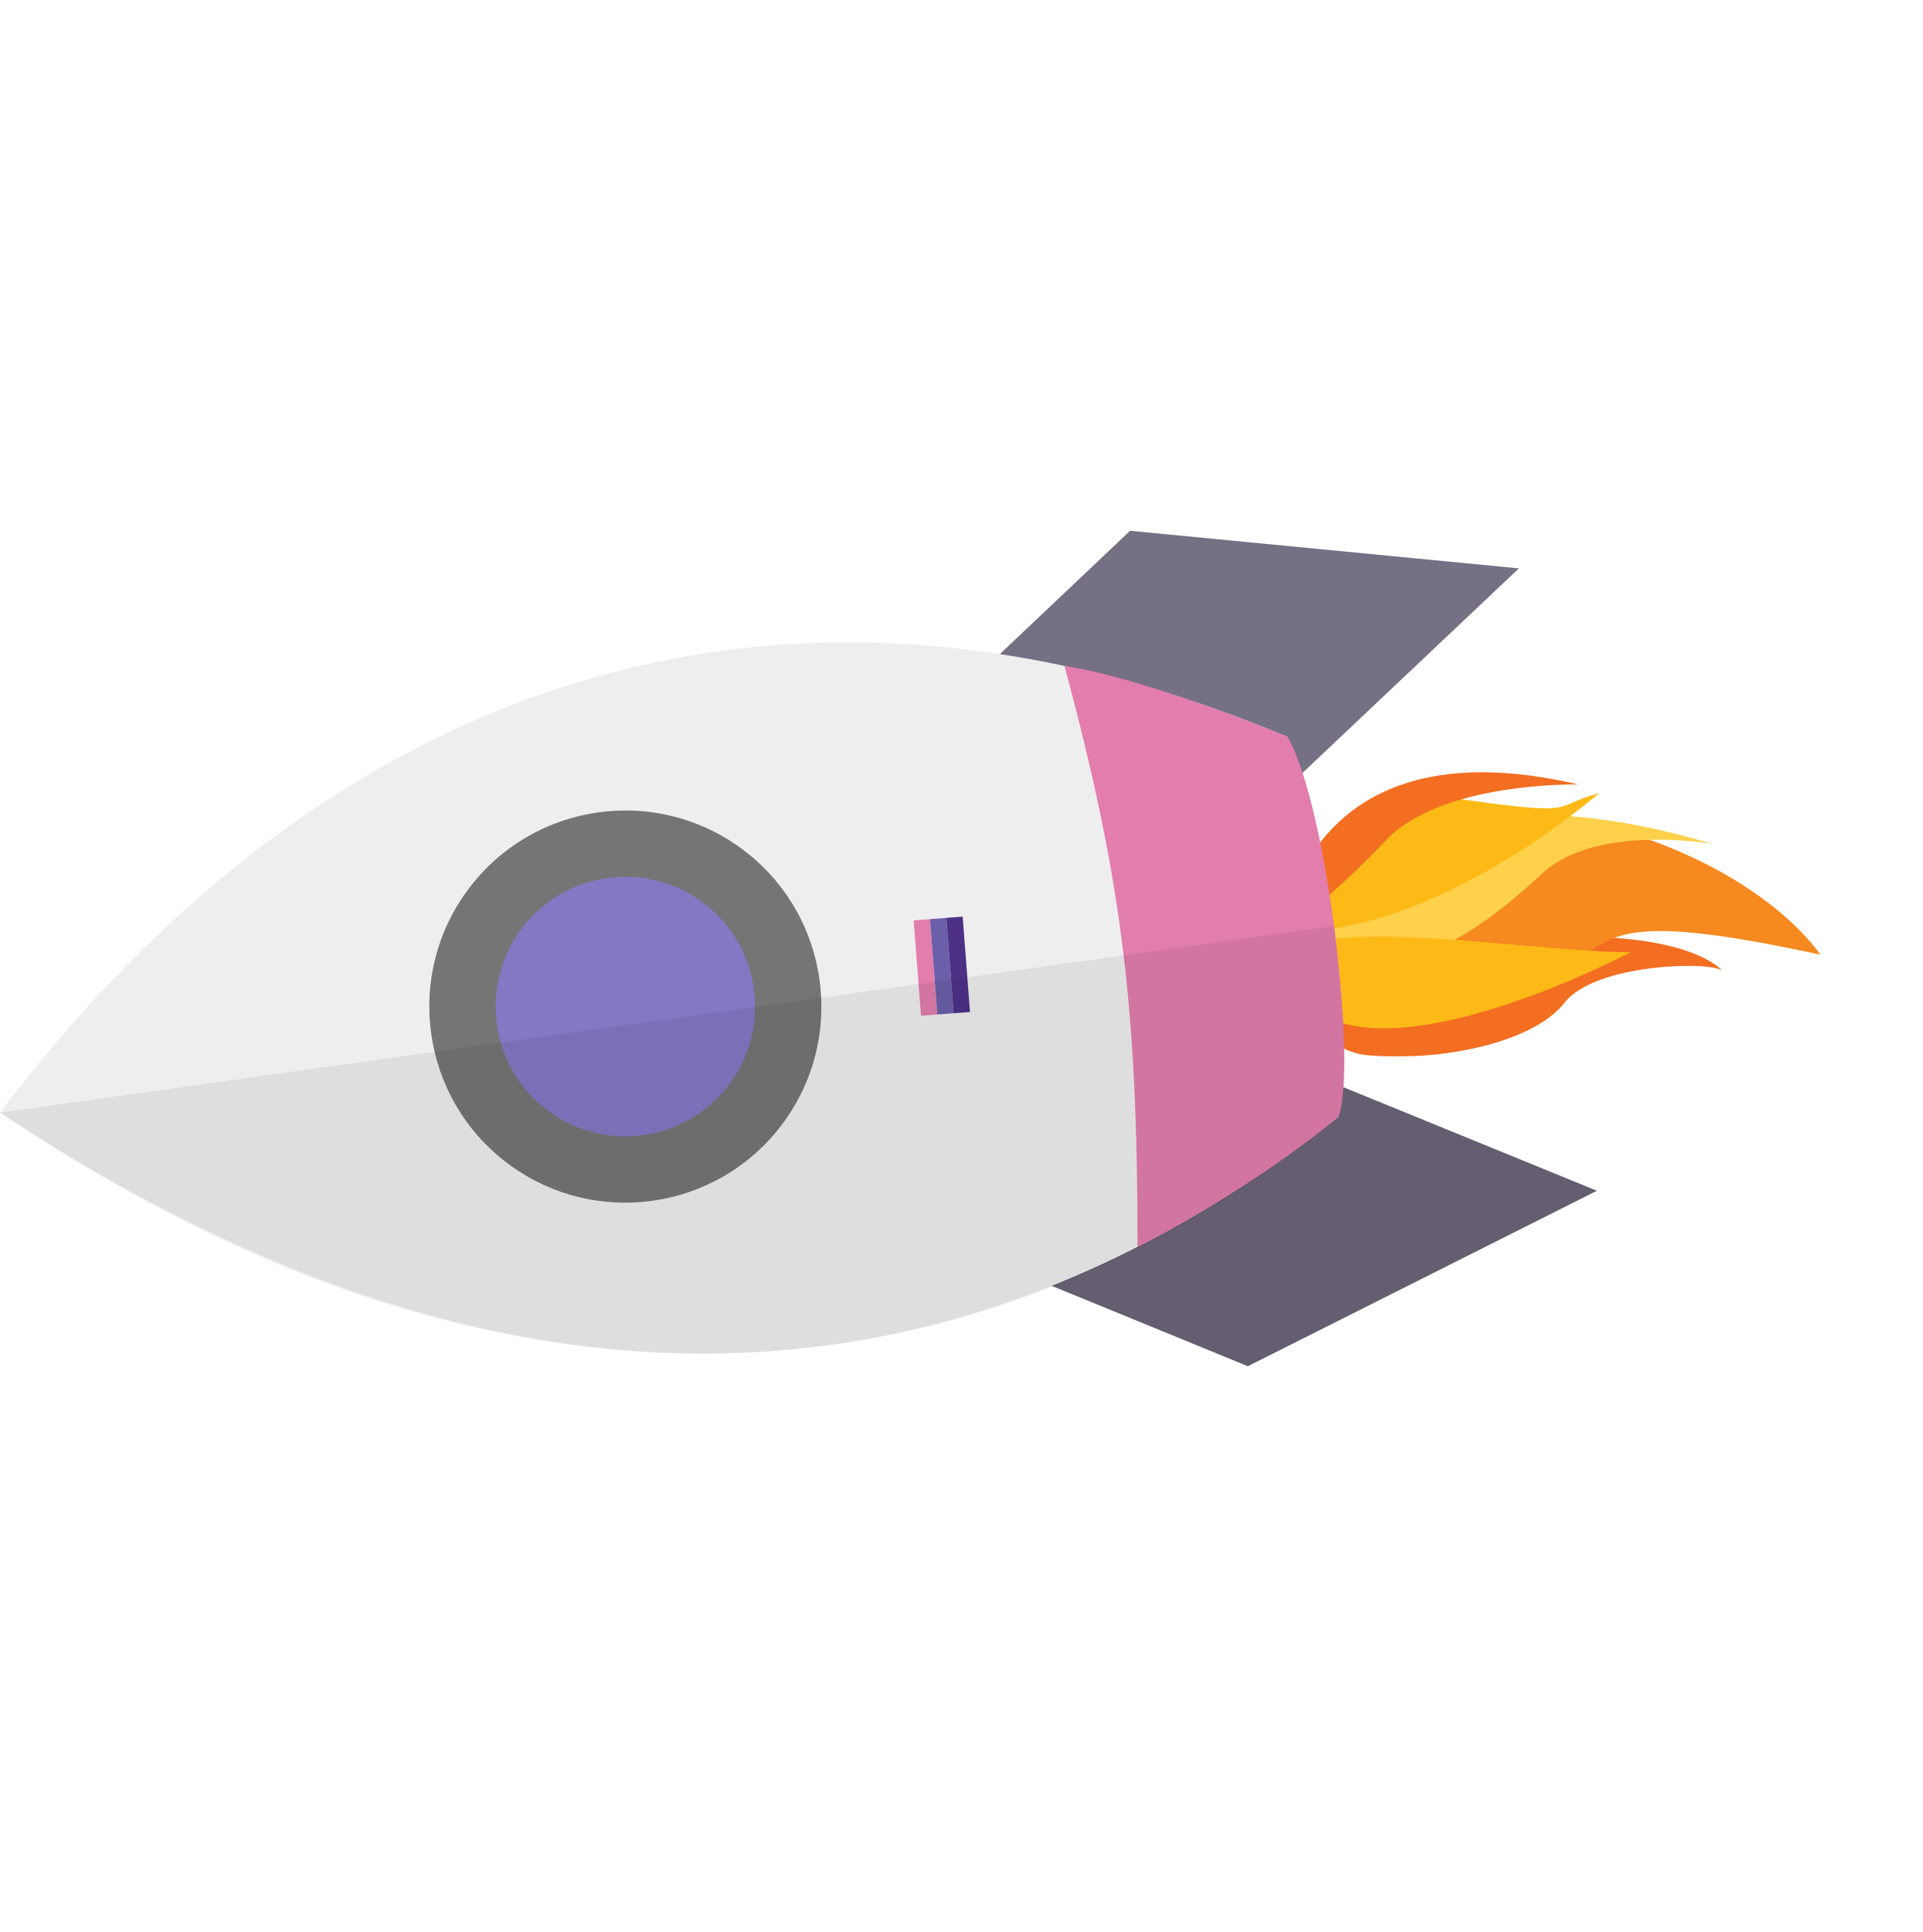
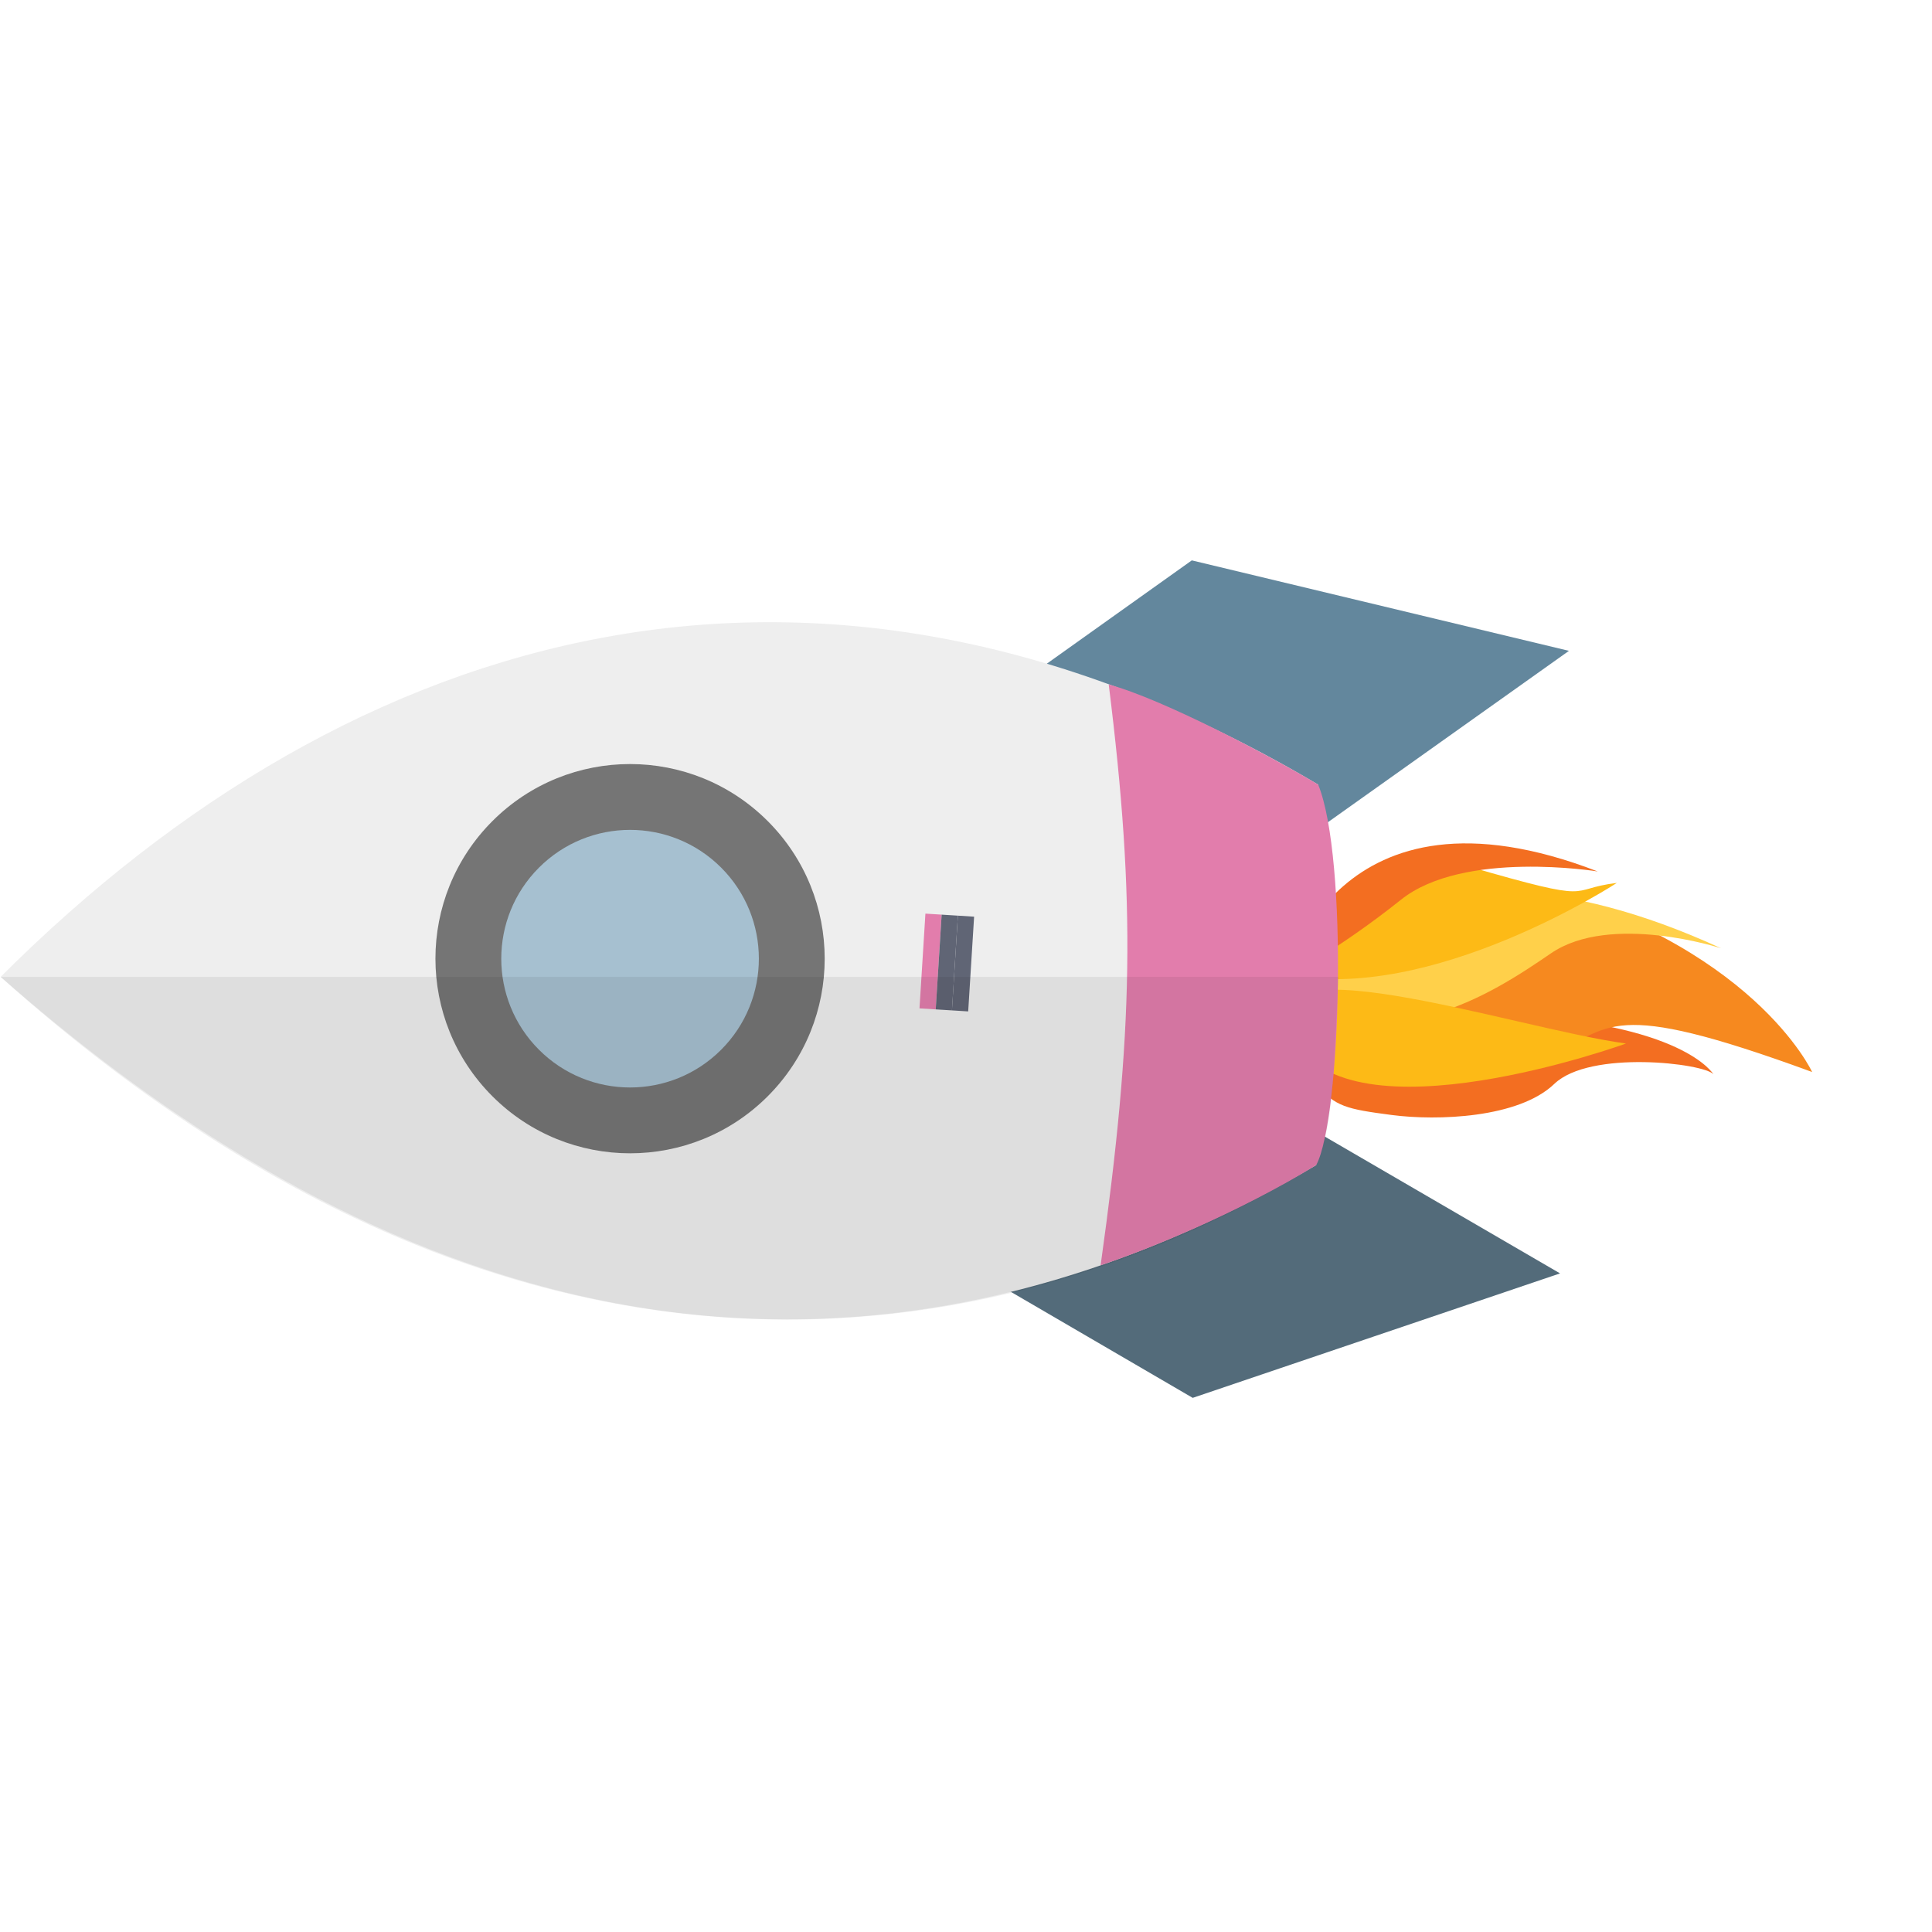
- <svg xmlns="http://www.w3.org/2000/svg" width="667" height="670" viewBox="0 0 667 670" fill="none">
+ <svg xmlns="http://www.w3.org/2000/svg" width="675" height="675" viewBox="0 0 675 675" fill="none">
  <g id="rocket-full">
    <g id="fire">
-       <path id="flame6" d="M460.431 359.395C451.318 351.435 442.152 338.018 442.152 338.018C450.504 319.338 459.183 332.398 521.756 326.224C584.329 320.048 597.37 336.617 597.37 336.617C593.606 333.293 553.473 334.064 542.777 347.656C532.083 361.248 504.025 366.151 488.038 366.288C472.05 366.425 468.14 366.127 460.431 359.395Z" fill="#F36E21" />
-       <path id="flame5" d="M539.867 337.603C560.351 325.857 556.012 314.779 631.421 331.068C631.421 331.068 604.621 289.114 521.063 279.741C437.507 270.367 441.206 331.35 440.359 331.26C439.512 331.169 448.115 358.934 472.527 345.459C496.94 331.983 519.385 349.347 539.867 337.603Z" fill="#F6891F" />
-       <path id="flame4" d="M593.939 292.659C593.939 292.659 553.98 285.563 535.264 302.672C516.549 319.782 483.304 348.836 442.368 327.975C442.368 327.975 474.532 256.841 593.939 292.659Z" fill="#FFD04A" />
-       <path id="flame3" d="M554.698 275.083C554.698 275.083 496.187 326.177 444.634 322.747C444.634 322.747 455.207 269.765 502.552 276.561C549.897 283.355 537.011 279.777 554.698 275.083Z" fill="#FDBA16" />
-       <path id="flame2" d="M547.514 272.051C547.514 272.051 500.093 270.954 480.809 291.35C461.525 311.745 444.854 323.571 444.854 323.571C444.854 323.571 451.623 249.615 547.514 272.051Z" fill="#F36E21" />
-       <path id="flame1" d="M565.626 330.221C565.626 330.221 474.804 378.299 450.447 344.65C426.088 311 524.904 330.324 565.626 330.221Z" fill="#FDBA16" />
+       <path id="flame6" d="M459.863 378.905C451.94 369.76 444.722 355.202 444.722 355.202C455.581 337.859 462.367 351.996 525.191 354.552C588.017 357.106 598.636 375.322 598.636 375.322C595.37 371.508 555.517 366.711 543.041 378.69C530.566 390.669 502.1 391.637 486.247 389.557C470.395 387.478 466.564 386.641 459.863 378.905Z" fill="#F36E21" />
+       <path id="flame5" d="M541.552 368.33C563.466 359.537 560.704 347.965 633.127 374.545C633.127 374.545 612.399 329.283 530.946 308.421C449.495 287.56 444.708 348.467 443.882 348.261C443.056 348.054 447.729 376.743 473.773 366.78C499.817 356.817 519.639 377.124 541.552 368.33Z" fill="#F6891F" />
+       <path id="flame4" d="M601.329 331.312C601.329 331.312 562.739 318.749 541.833 333.099C520.928 347.451 483.977 371.618 446.327 345.286C446.327 345.286 488.038 279.294 601.329 331.312Z" fill="#FFD04A" />
+       <path id="flame3" d="M564.902 308.469C564.902 308.469 499.876 350.963 449.296 340.422C449.296 340.422 467.108 289.416 513.055 302.708C559.002 315.996 546.736 310.667 564.902 308.469Z" fill="#FDBA16" />
+       <path id="flame2" d="M558.207 304.47C558.207 304.47 511.396 296.813 489.472 314.341C467.548 331.867 449.399 341.269 449.399 341.269C449.399 341.269 466.35 268.964 558.207 304.47Z" fill="#F36E21" />
+       <path id="flame1" d="M568.085 364.59C568.085 364.59 471.477 399.618 452.017 362.919C432.556 326.219 527.741 359.049 568.085 364.59Z" fill="#FDBA16" />
    </g>
    <g id="rocket">
-       <path id="Vector 41" d="M432.862 473.797L352.956 441.066L447.164 369.337L553.938 412.946L432.862 473.797Z" fill="#645E70" />
-       <path id="Vector 42" d="M392.005 184.065L329.301 243.432L443.049 276.319L526.883 197.108L392.005 184.065Z" fill="#767084" />
-       <path id="Vector 40" d="M446.592 255.535C260.017 177.396 105.418 246.15 0.014 385.847C110.505 458.566 284.3 529.568 464.312 387.287L446.592 255.535Z" fill="#EEEEEE" />
-       <path id="Vector 43" d="M394.581 432.386C394.592 349.597 389.256 305.254 369.263 231.012C389.255 233.57 429.513 248.286 446.592 255.535C460.507 279.502 470.766 369.72 464.312 387.287C439.352 407.915 409.603 424.929 394.581 432.386Z" fill="#E27DAC" />
-       <circle id="Ellipse 15" r="68" transform="matrix(-0.602307 0.798265 0.798265 0.602307 216.921 349.073)" fill="#757575" />
-       <circle id="Ellipse 14" r="45" transform="matrix(-0.602307 0.798265 0.798265 0.602307 216.921 349.073)" fill="#8478C5" />
+       <path id="Vector 41" d="M416.708 488.384L342.108 444.897L445.345 386.914L545.047 444.897L416.708 488.384Z" fill="#536B7A" />
+       <path id="Vector 42" d="M416.39 195.785L346.065 245.892L454.159 294.222L548.16 227.392L416.39 195.785Z" fill="#63879D" />
+       <path id="Vector 40" d="M460.548 274.13C286.6 170.893 123.965 217.562 0.221 341.306C99.57 428.633 261.851 523.032 459.841 407.066L460.548 274.13Z" fill="#EEEEEE" />
+       <path id="Vector 43" d="M384.534 442.068C396.016 360.08 396.876 315.425 387.363 239.129C406.808 244.432 444.638 264.585 460.548 274.13C471.008 299.794 468.667 390.564 459.841 407.067C432.264 424.037 400.444 436.765 384.534 442.068Z" fill="#E27DAC" />
+       <circle id="Ellipse 15" r="68" transform="matrix(-0.707107 0.707107 0.707107 0.707107 220.132 334.942)" fill="#757575" />
+       <circle id="Ellipse 14" r="45" transform="matrix(-0.707107 0.707107 0.707107 0.707107 220.132 334.942)" fill="#A6C0D0" />
      <g id="flag">
-         <rect id="Rectangle 4" width="33.167" height="5.682" transform="matrix(0.076537 0.997067 0.997067 -0.076537 316.934 319.185)" fill="#E27DAC" />
-         <rect id="Rectangle 5" width="33.167" height="5.682" transform="matrix(0.076537 0.997067 0.997067 -0.076537 322.599 318.75)" fill="#6B5FAA" />
-         <rect id="Rectangle 6" width="33.167" height="5.682" transform="matrix(0.076537 0.997067 0.997067 -0.076537 328.265 318.315)" fill="#4C3187" />
+         <rect id="Rectangle 4" width="33.167" height="5.682" transform="matrix(-0.062358 0.998054 0.998054 0.062358 323.321 319.2)" fill="#E27DAC" />
+         <rect id="Rectangle 5" width="33.167" height="5.682" transform="matrix(-0.062358 0.998054 0.998054 0.062358 328.992 319.555)" fill="#606575" />
+         <rect id="Rectangle 6" width="33.167" height="5.682" transform="matrix(-0.062358 0.998054 0.998054 0.062358 334.663 319.909)" fill="#606575" />
      </g>
-       <path id="Vector 44" d="M462.903 321.083L0.014 385.847C226.975 538.303 391.527 447.103 464.312 387.287C468.224 372.931 466.154 356.086 462.903 321.083Z" fill="black" fill-opacity="0.07" />
+       <path id="Vector 44" d="M467.619 341.306H0.222C203.868 523.739 379.469 456.22 459.841 407.067C465.704 393.391 465.989 376.422 467.619 341.306Z" fill="black" fill-opacity="0.07" />
    </g>
  </g>
</svg>
